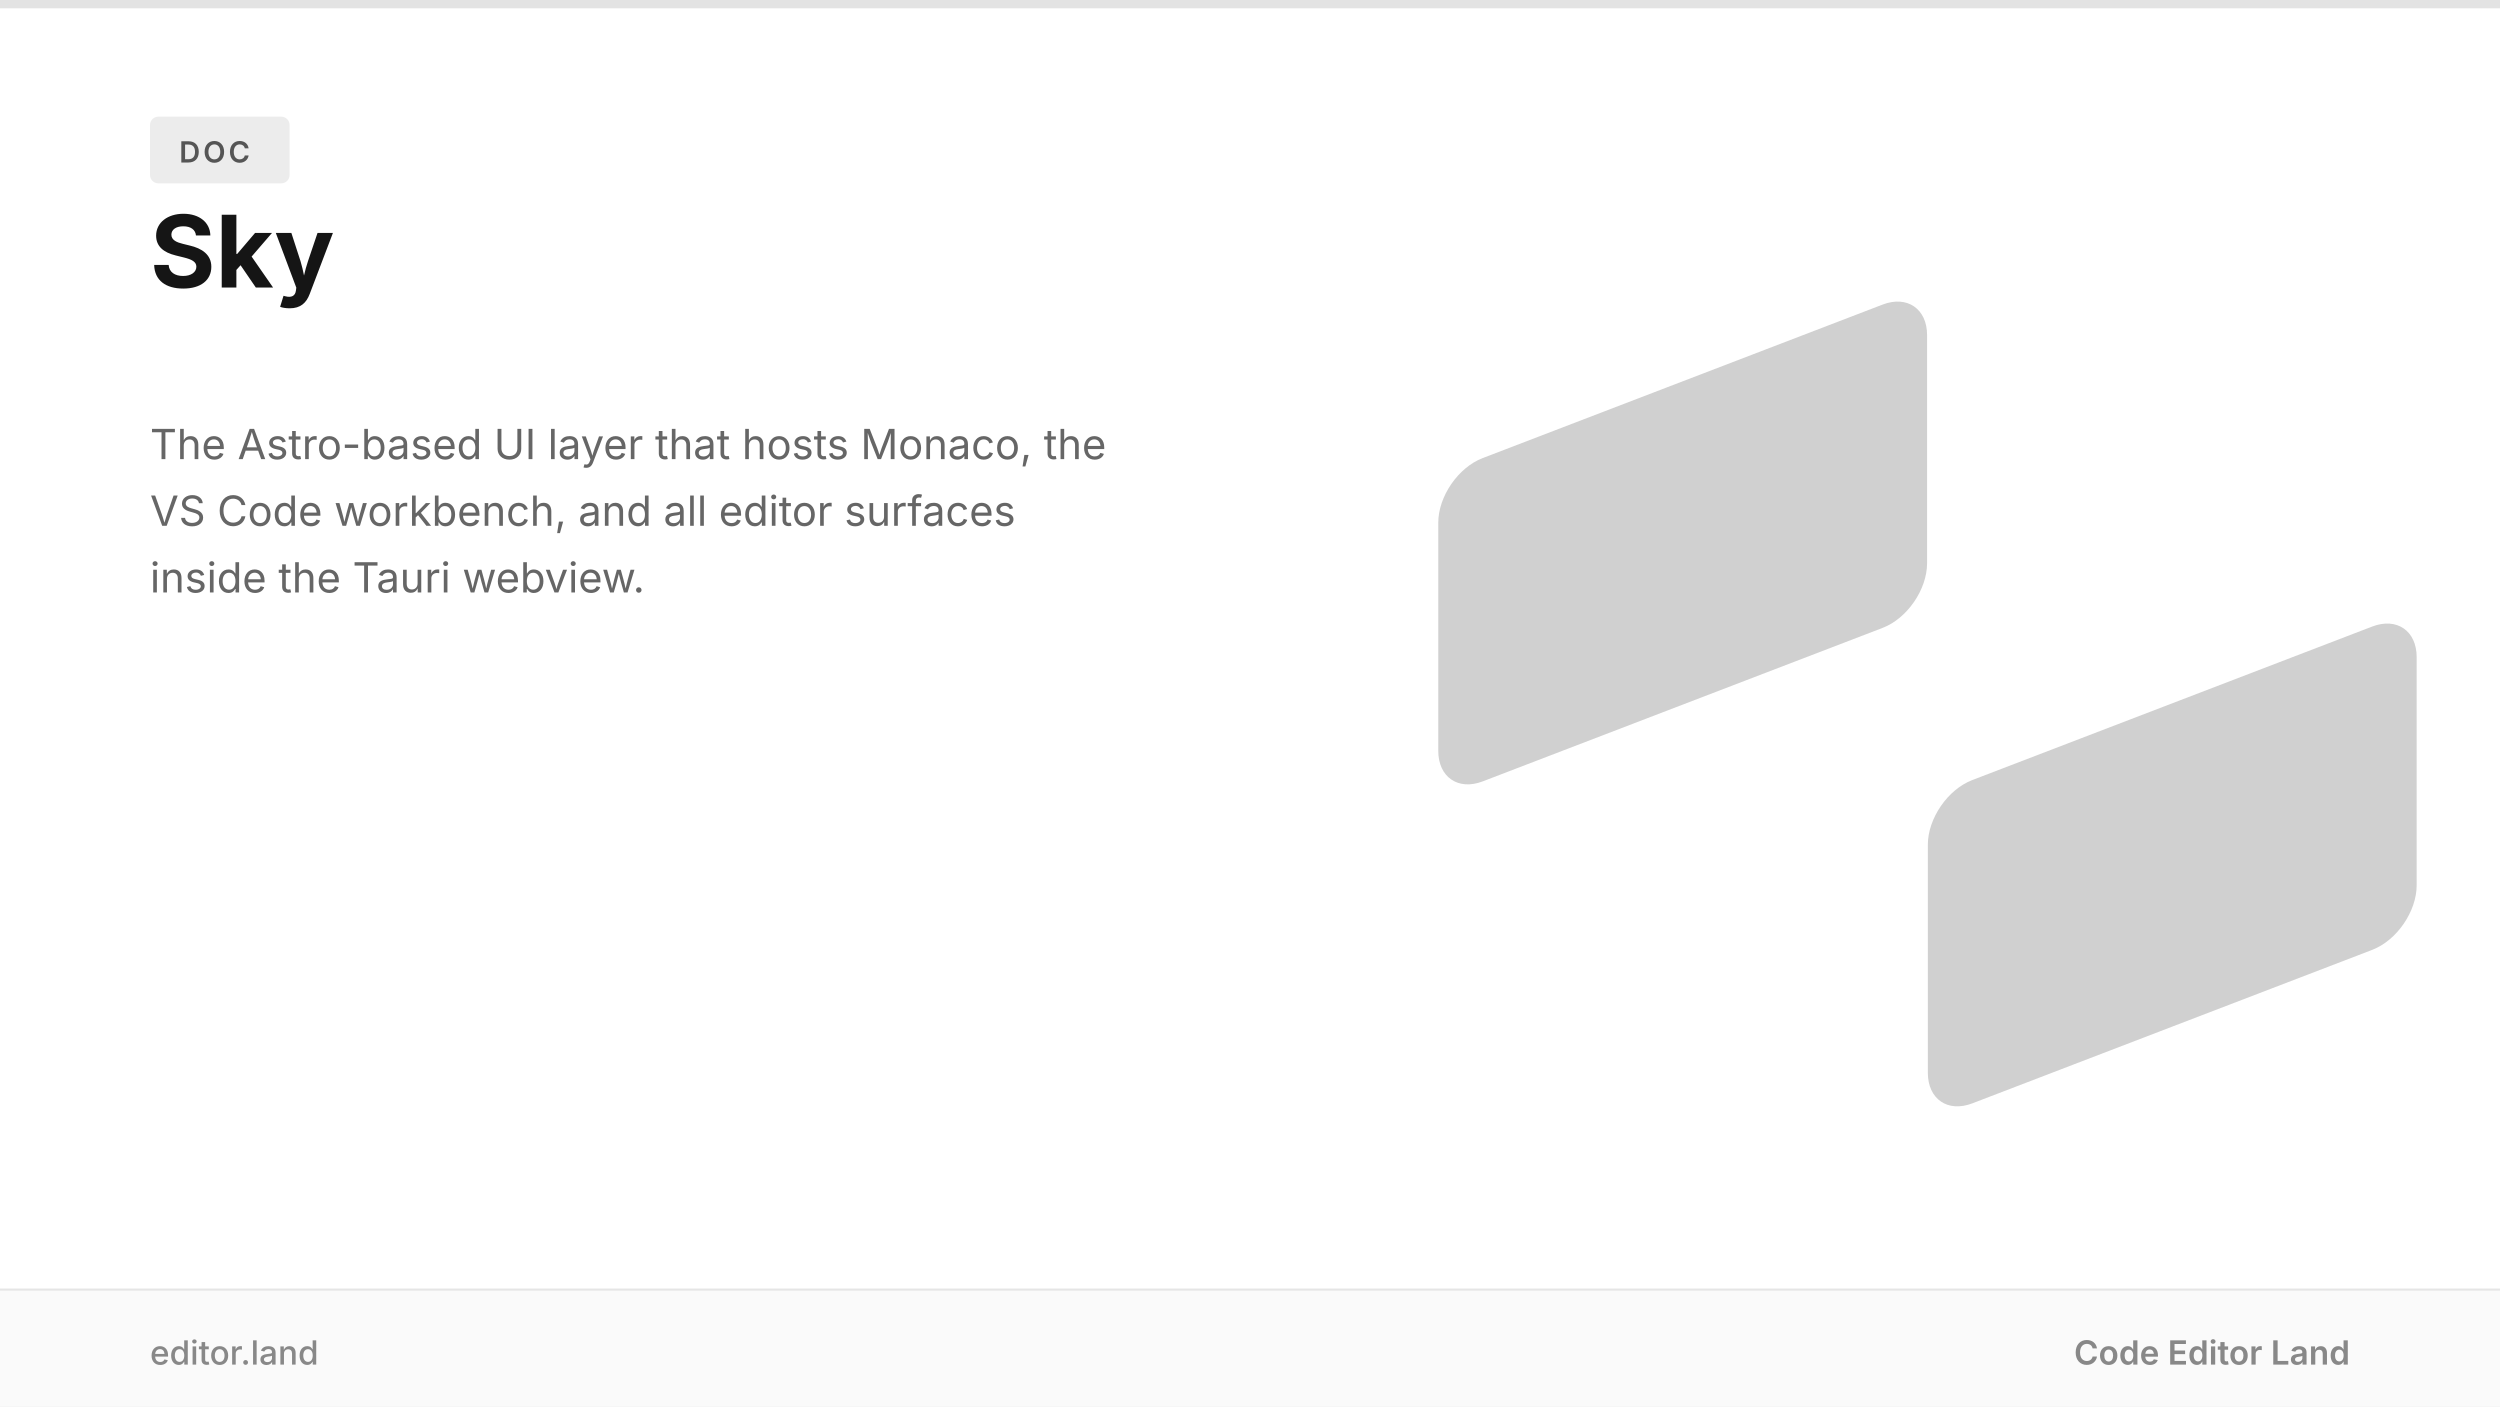
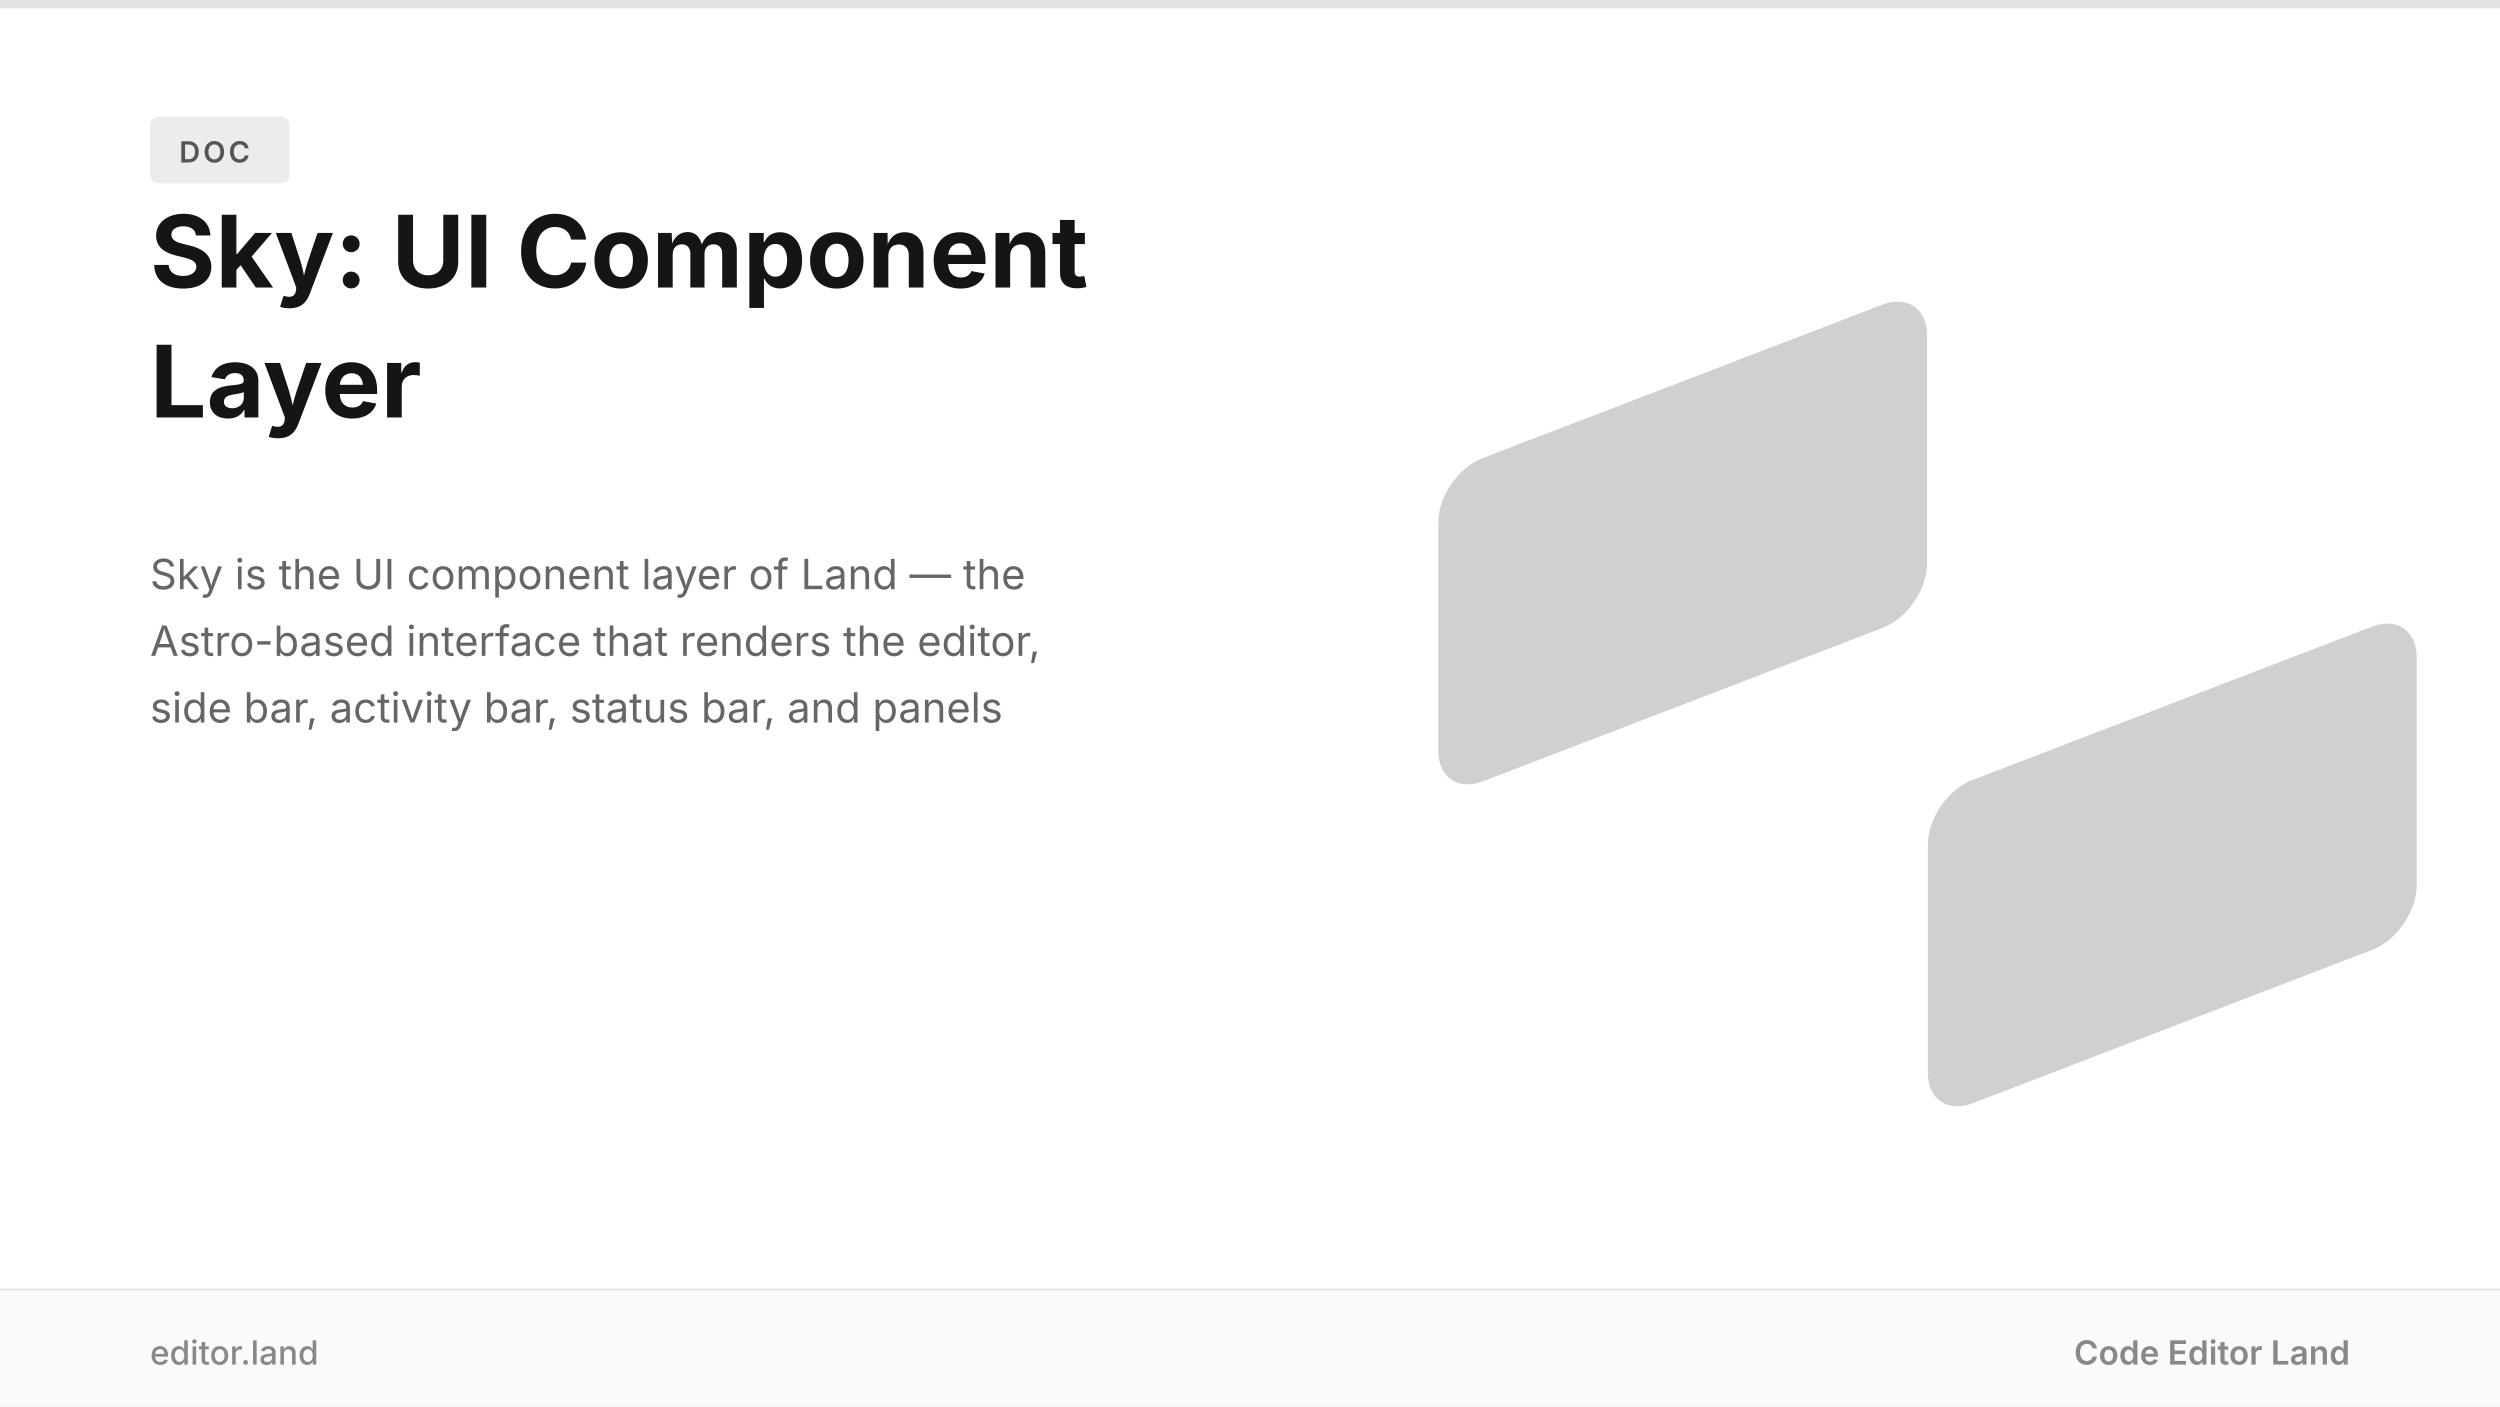
<svg xmlns="http://www.w3.org/2000/svg" width="1200" height="675" viewBox="0 0 1200 675">
  <path fill="#fff" d="M0 0h1200v675H0z" />
  <path fill="#151515" fill-opacity=".12" d="M0 0h1200v4H0z" />
  <rect width="1005.28" height="620.771" fill="#151515" fill-opacity=".2" rx="91.389" transform="matrix(-.2334 .08959 0 .25 925 138)" />
  <rect width="1005.28" height="620.771" fill="#151515" fill-opacity=".2" rx="91.389" transform="matrix(-.2334 .08959 0 .25 1160 292.55)" />
  <rect width="67" height="32" x="72" y="56" fill="#151515" fill-opacity=".08" rx="4" />
  <text x="86" y="78" fill="#555" font-family="system-ui, -apple-system, 'Segoe UI', sans-serif" font-size="14" font-weight="600" letter-spacing=".1em">DOC</text>
-   <text x="72" y="138" fill="#151515" font-family="system-ui, -apple-system, 'Segoe UI', sans-serif" font-size="48" font-weight="700">Sky</text>
-   <text x="72" y="220.4" fill="#666" font-family="system-ui, -apple-system, 'Segoe UI', sans-serif" font-size="20" font-weight="400">The Astro-based UI layer that hosts Monaco, the</text>
-   <text x="72" y="252.4" fill="#666" font-family="system-ui, -apple-system, 'Segoe UI', sans-serif" font-size="20" font-weight="400">VS Code workbench, and all editor surfaces</text>
-   <text x="72" y="284.4" fill="#666" font-family="system-ui, -apple-system, 'Segoe UI', sans-serif" font-size="20" font-weight="400">inside the Tauri webview.</text>
+   <text x="72" y="138" fill="#151515" font-family="system-ui, -apple-system, 'Segoe UI', sans-serif" font-size="48" font-weight="700">Sky: UI Component</text>
+   <text x="72" y="200.4" fill="#151515" font-family="system-ui, -apple-system, 'Segoe UI', sans-serif" font-size="48" font-weight="700">Layer</text>
+   <text x="72" y="282.8" fill="#666" font-family="system-ui, -apple-system, 'Segoe UI', sans-serif" font-size="20" font-weight="400">Sky is the UI component layer of Land — the</text>
+   <text x="72" y="314.8" fill="#666" font-family="system-ui, -apple-system, 'Segoe UI', sans-serif" font-size="20" font-weight="400">Astro-based interface that renders the editor,</text>
+   <text x="72" y="346.8" fill="#666" font-family="system-ui, -apple-system, 'Segoe UI', sans-serif" font-size="20" font-weight="400">side bar, activity bar, status bar, and panels</text>
  <path fill="#fafafa" d="M0 619h1200v56H0z" />
  <path stroke="#e5e5e5" d="M0 619h1200" />
  <text x="72" y="655" fill="#888" font-family="system-ui, -apple-system, 'Segoe UI', sans-serif" font-size="16" font-weight="500">editor.land</text>
  <text x="1128" y="655" fill="#888" font-family="system-ui, -apple-system, 'Segoe UI', sans-serif" font-size="16" font-weight="600" text-anchor="end">Code Editor Land</text>
</svg>
